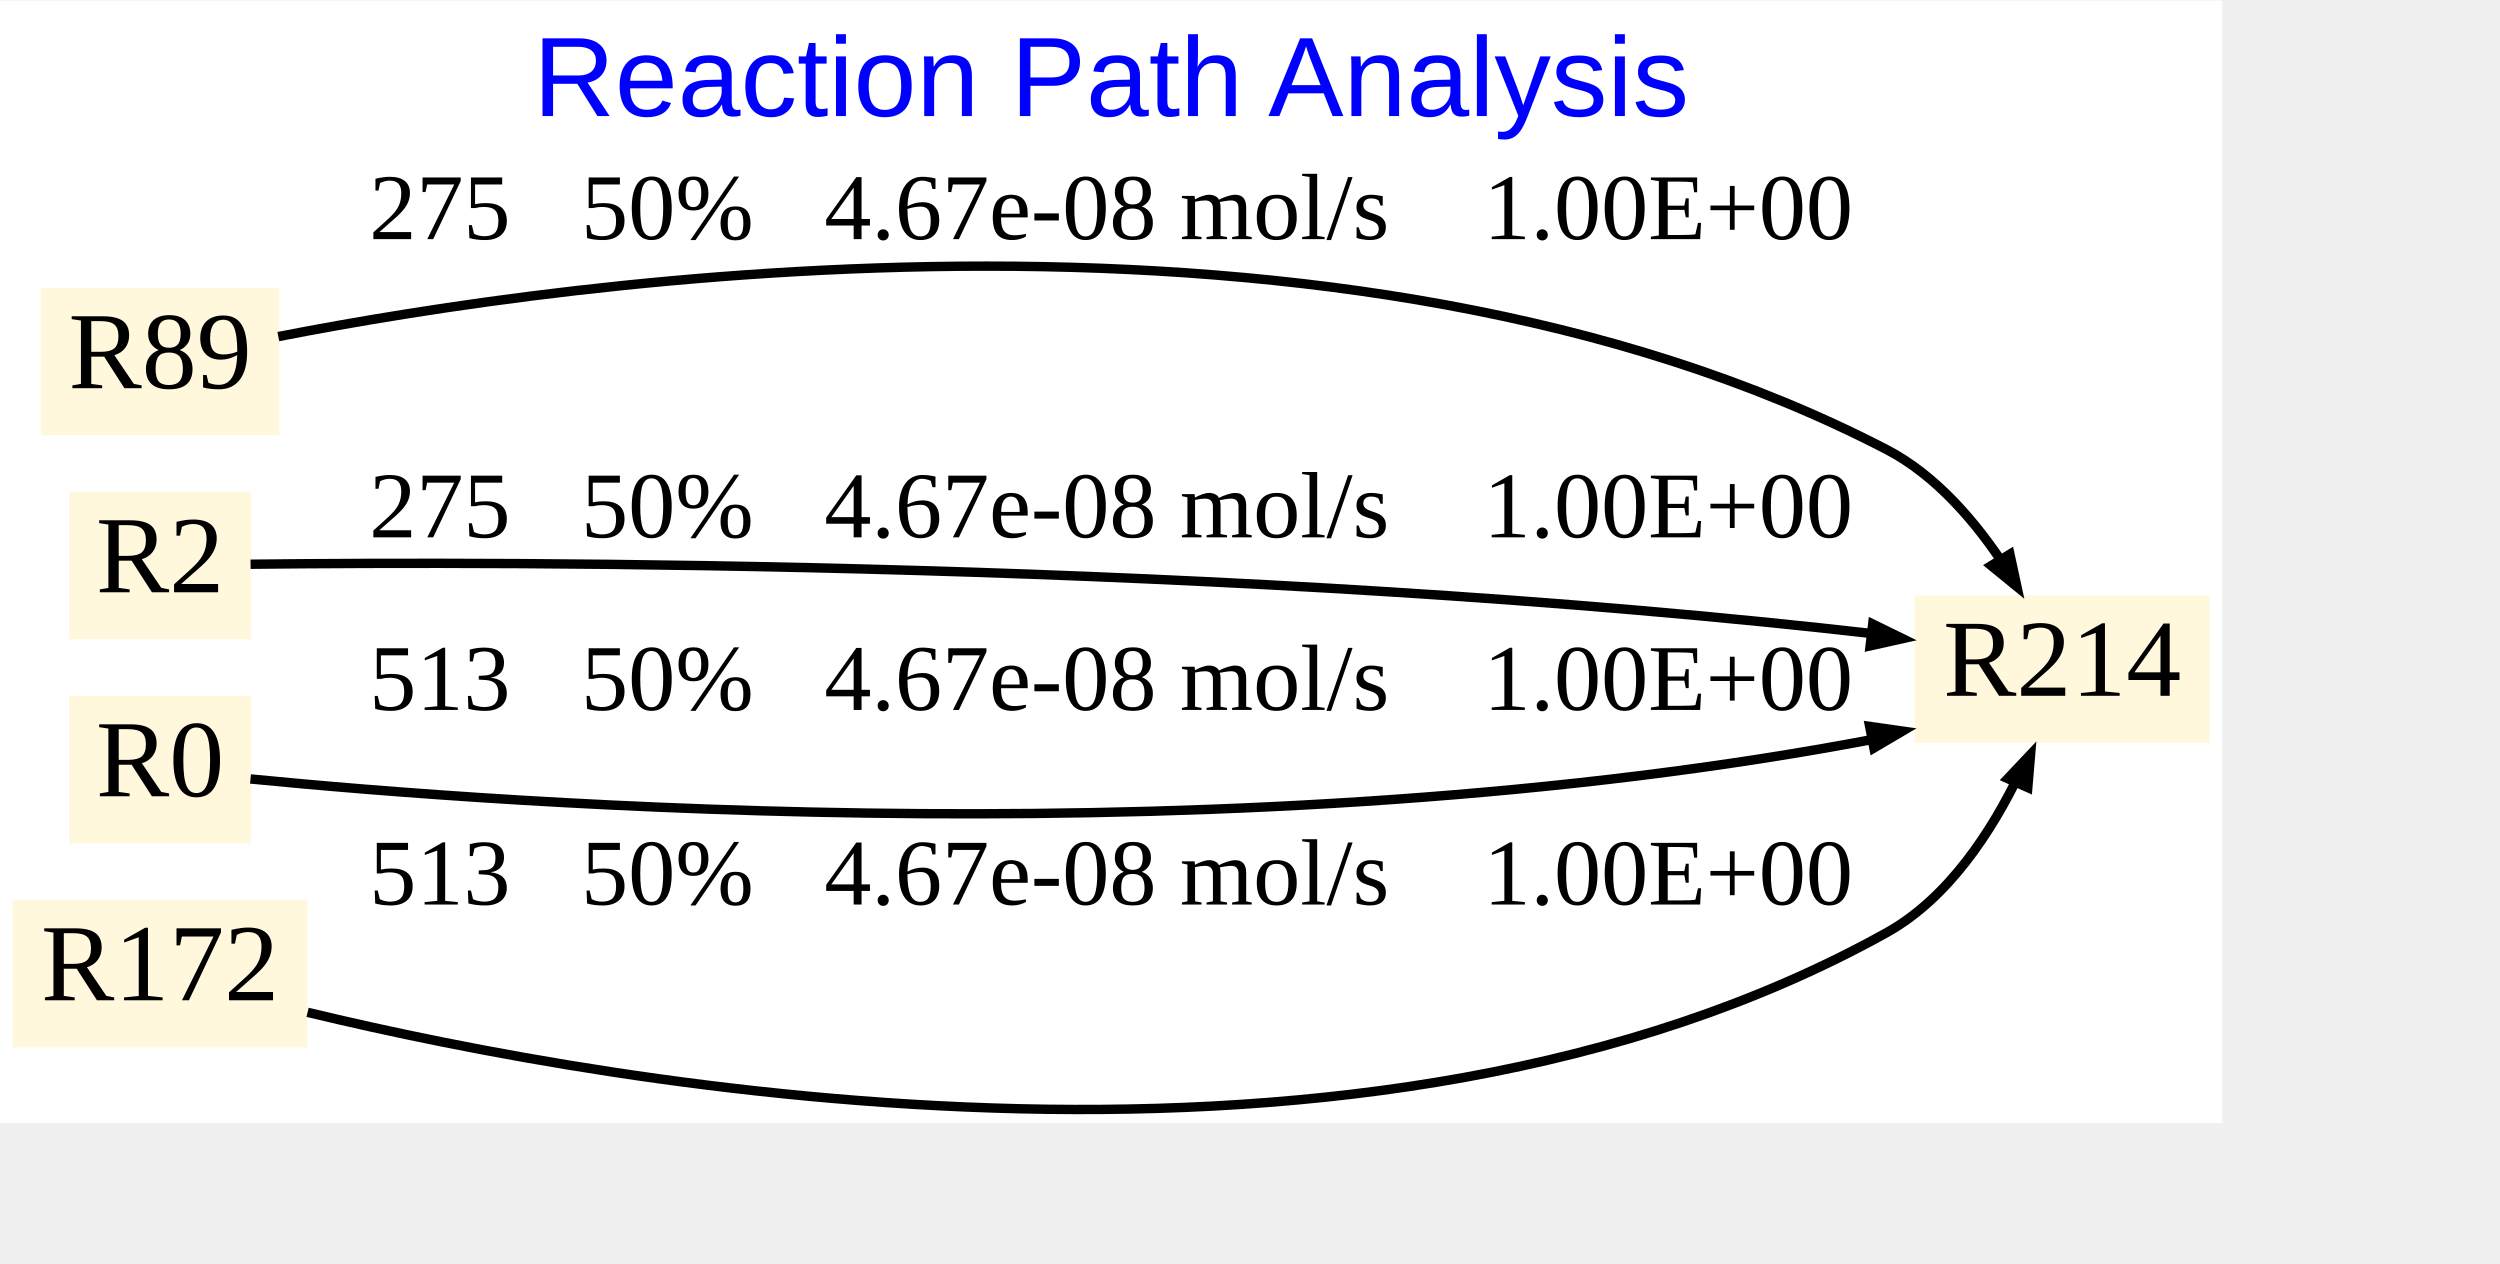
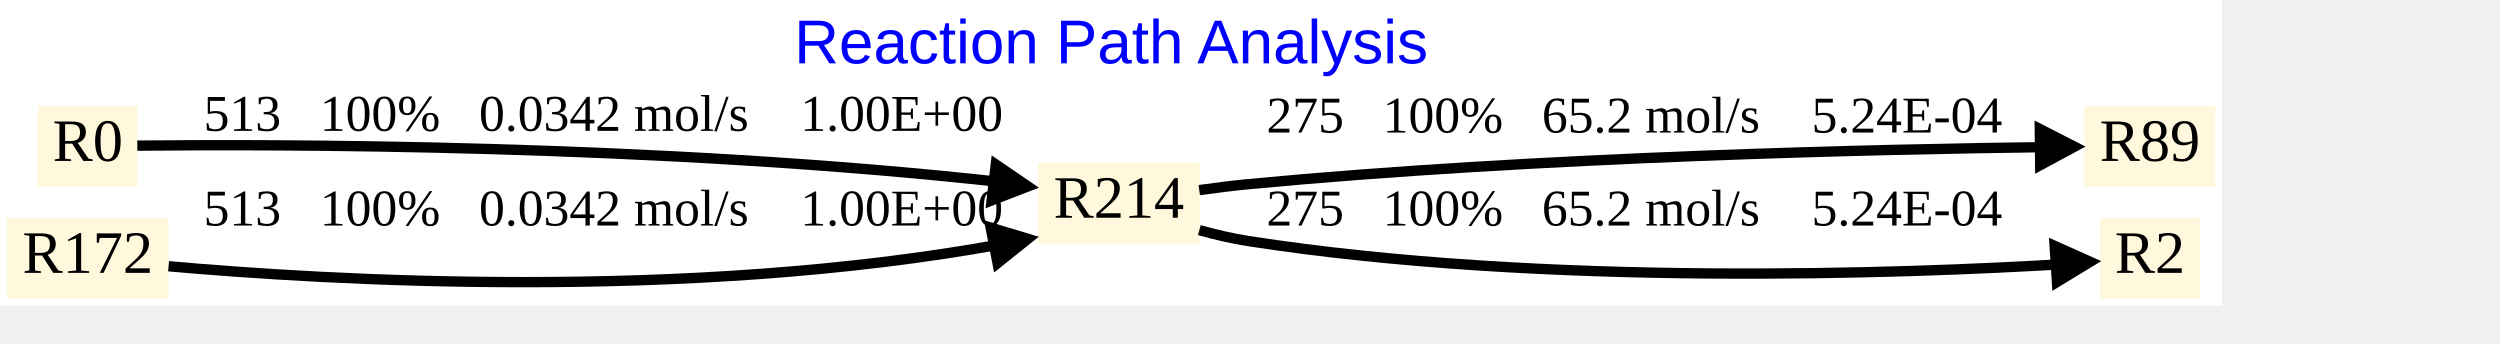
- <svg xmlns="http://www.w3.org/2000/svg" xmlns:xlink="http://www.w3.org/1999/xlink" width="629pt" height="318pt" viewBox="0.00 0.00 708.00 357.61">
-   <g id="graph0" class="graph" transform="scale(0.888889 0.888889) rotate(0) translate(4 353.61)">
-     <polygon fill="white" stroke="none" points="-4,4 -4,-353.61 704,-353.61 704,4 -4,4" />
-     <text text-anchor="middle" x="350" y="-316.81" font-family="Arial" font-size="36.00" fill="blue">Reaction Path Analysis</text>
+ <svg xmlns="http://www.w3.org/2000/svg" xmlns:xlink="http://www.w3.org/1999/xlink" width="640pt" height="88pt" viewBox="0.00 0.00 720.00 98.99">
+   <g id="graph0" class="graph" transform="scale(0.49574 0.49574) rotate(0) translate(4 173.5)">
+     <polygon fill="white" stroke="none" points="-4,4 -4,-173.5 1287,-173.5 1287,4 -4,4" />
+     <text text-anchor="middle" x="641.5" y="-136.7" font-family="Arial" font-size="36.00" fill="blue">Reaction Path Analysis</text>
    <g id="node1" class="node">
      <g id="a_node1">
        <a xlink:href="214.svg" xlink:title="R214">
-           <polygon fill="cornsilk" stroke="none" points="700,-164.11 606,-164.11 606,-117.11 700,-117.11 700,-164.11" />
-           <text text-anchor="middle" x="653" y="-132.11" font-family="Times New Roman,serif" font-size="35.00">R214</text>
+           <polygon fill="cornsilk" stroke="none" points="693,-79 599,-79 599,-32 693,-32 693,-79" />
+           <text text-anchor="middle" x="646" y="-47" font-family="Times New Roman,serif" font-size="35.00">R214</text>
        </a>
      </g>
    </g>
    <g id="node2" class="node">
      <g id="a_node2">
        <a xlink:href="89.svg" xlink:title="R89">
-           <polygon fill="cornsilk" stroke="none" points="85,-262.11 9,-262.11 9,-215.11 85,-215.11 85,-262.11" />
-           <text text-anchor="middle" x="47" y="-230.11" font-family="Times New Roman,serif" font-size="35.00">R89</text>
+           <polygon fill="cornsilk" stroke="none" points="1283,-112 1207,-112 1207,-65 1283,-65 1283,-112" />
+           <text text-anchor="middle" x="1245" y="-80" font-family="Times New Roman,serif" font-size="35.00">R89</text>
        </a>
      </g>
    </g>
    <g id="edge1" class="edge">
-       <path fill="none" stroke="black" stroke-width="3" d="M84.67,-246.56C176.94,-264.59 423.7,-300.37 597,-210.61 612.99,-202.33 625.81,-187.09 635.04,-172.94" />
-       <polygon fill="black" stroke="black" stroke-width="3" points="636.35,-177.24 638.59,-166.88 630.38,-173.58 636.35,-177.24" />
-       <text text-anchor="middle" x="350" y="-277.61" font-family="Times New Roman,serif" font-size="30.00">   275   50%   4.67e-08 mol/s    1.00E+00</text>
+       <path fill="none" stroke="black" stroke-width="6" d="M692.7,-63.06C702.04,-64.39 711.82,-65.63 721,-66.5 889.53,-82.53 1089.71,-86.88 1186.25,-88.06" />
+       <polygon fill="black" stroke="black" stroke-width="6" points="1181.02,-98.57 1201.13,-88.28 1181.25,-77.57 1181.02,-98.57" />
+       <text text-anchor="middle" x="945.5" y="-96.5" font-family="Times New Roman,serif" font-size="30.00">   275   100%   65.2 mol/s    5.24E-04</text>
    </g>
    <g id="node3" class="node">
      <g id="a_node3">
        <a xlink:href="2.svg" xlink:title="R2">
-           <polygon fill="cornsilk" stroke="none" points="76,-197.11 18,-197.11 18,-150.11 76,-150.11 76,-197.11" />
-           <text text-anchor="middle" x="47" y="-165.11" font-family="Times New Roman,serif" font-size="35.00">R2</text>
+           <polygon fill="cornsilk" stroke="none" points="1274,-47 1216,-47 1216,0 1274,0 1274,-47" />
+           <text text-anchor="middle" x="1245" y="-15" font-family="Times New Roman,serif" font-size="35.00">R2</text>
        </a>
      </g>
    </g>
    <g id="edge2" class="edge">
-       <path fill="none" stroke="black" stroke-width="3" d="M75.83,-174.03C155.28,-174.92 390.12,-175.29 595.49,-151.59" />
-       <polygon fill="black" stroke="black" stroke-width="3" points="592.65,-154.98 602.17,-150.33 591.83,-148.03 592.65,-154.98" />
-       <text text-anchor="middle" x="350" y="-182.61" font-family="Times New Roman,serif" font-size="30.00">   275   50%   4.67e-08 mol/s    1.00E+00</text>
+       <path fill="none" stroke="black" stroke-width="6" d="M692.75,-39.81C702,-37.24 711.73,-34.94 721,-33.5 893.88,-6.66 1102.74,-14.55 1195.52,-20.1" />
+       <polygon fill="black" stroke="black" stroke-width="6" points="1189.64,-30.63 1210.27,-21.42 1190.98,-9.67 1189.64,-30.63" />
+       <text text-anchor="middle" x="945.5" y="-42.5" font-family="Times New Roman,serif" font-size="30.00">   275   100%   65.2 mol/s    5.24E-04</text>
    </g>
    <g id="node4" class="node">
      <g id="a_node4">
        <a xlink:href="0.svg" xlink:title="R0">
-           <polygon fill="cornsilk" stroke="none" points="76,-132.11 18,-132.11 18,-85.11 76,-85.11 76,-132.11" />
-           <text text-anchor="middle" x="47" y="-100.11" font-family="Times New Roman,serif" font-size="35.00">R0</text>
+           <polygon fill="cornsilk" stroke="none" points="76,-112 18,-112 18,-65 76,-65 76,-112" />
+           <text text-anchor="middle" x="47" y="-80" font-family="Times New Roman,serif" font-size="35.00">R0</text>
        </a>
      </g>
    </g>
    <g id="edge3" class="edge">
-       <path fill="none" stroke="black" stroke-width="3" d="M75.8,-105.62C155.66,-97.77 392.49,-79.6 595.6,-118.78" />
-       <polygon fill="black" stroke="black" stroke-width="3" points="591.67,-122.36 602.16,-120.87 593.03,-115.49 591.67,-122.36" />
-       <text text-anchor="middle" x="350" y="-127.61" font-family="Times New Roman,serif" font-size="30.00">   513   50%   4.67e-08 mol/s    1.00E+00</text>
+       <path fill="none" stroke="black" stroke-width="6" d="M75.76,-88.9C153.15,-89.71 378.22,-89.91 578.34,-67.64" />
+       <polygon fill="black" stroke="black" stroke-width="6" points="574.51,-77.96 593.17,-65.22 572.1,-57.09 574.51,-77.96" />
+       <text text-anchor="middle" x="346.5" y="-97.5" font-family="Times New Roman,serif" font-size="30.00">   513   100%   0.0342 mol/s    1.00E+00</text>
    </g>
    <g id="node5" class="node">
      <g id="a_node5">
        <a xlink:href="172.svg" xlink:title="R172">
-           <polygon fill="cornsilk" stroke="none" points="94,-67.11 0,-67.11 0,-20.11 94,-20.11 94,-67.11" />
-           <text text-anchor="middle" x="47" y="-35.11" font-family="Times New Roman,serif" font-size="35.00">R172</text>
+           <polygon fill="cornsilk" stroke="none" points="94,-47 0,-47 0,0 94,0 94,-47" />
+           <text text-anchor="middle" x="47" y="-15" font-family="Times New Roman,serif" font-size="35.00">R172</text>
        </a>
      </g>
    </g>
    <g id="edge4" class="edge">
-       <path fill="none" stroke="black" stroke-width="3" d="M93.99,-31.27C193.22,-7.38 431.8,35.23 597,-56.61 616.8,-67.61 630.67,-89.09 639.53,-107.57" />
-       <polygon fill="black" stroke="black" stroke-width="3" points="635.66,-105.74 642.94,-113.44 642.05,-102.88 635.66,-105.74" />
-       <text text-anchor="middle" x="350" y="-65.61" font-family="Times New Roman,serif" font-size="30.00">   513   50%   4.67e-08 mol/s    1.00E+00</text>
+       <path fill="none" stroke="black" stroke-width="6" d="M93.93,-18.83C184.75,-10.77 393.81,2.05 578.76,-31.82" />
+       <polygon fill="black" stroke="black" stroke-width="6" points="571.53,-41.27 593.16,-34.76 575.52,-20.66 571.53,-41.27" />
+       <text text-anchor="middle" x="346.5" y="-42.5" font-family="Times New Roman,serif" font-size="30.00">   513   100%   0.0342 mol/s    1.00E+00</text>
    </g>
  </g>
</svg>
